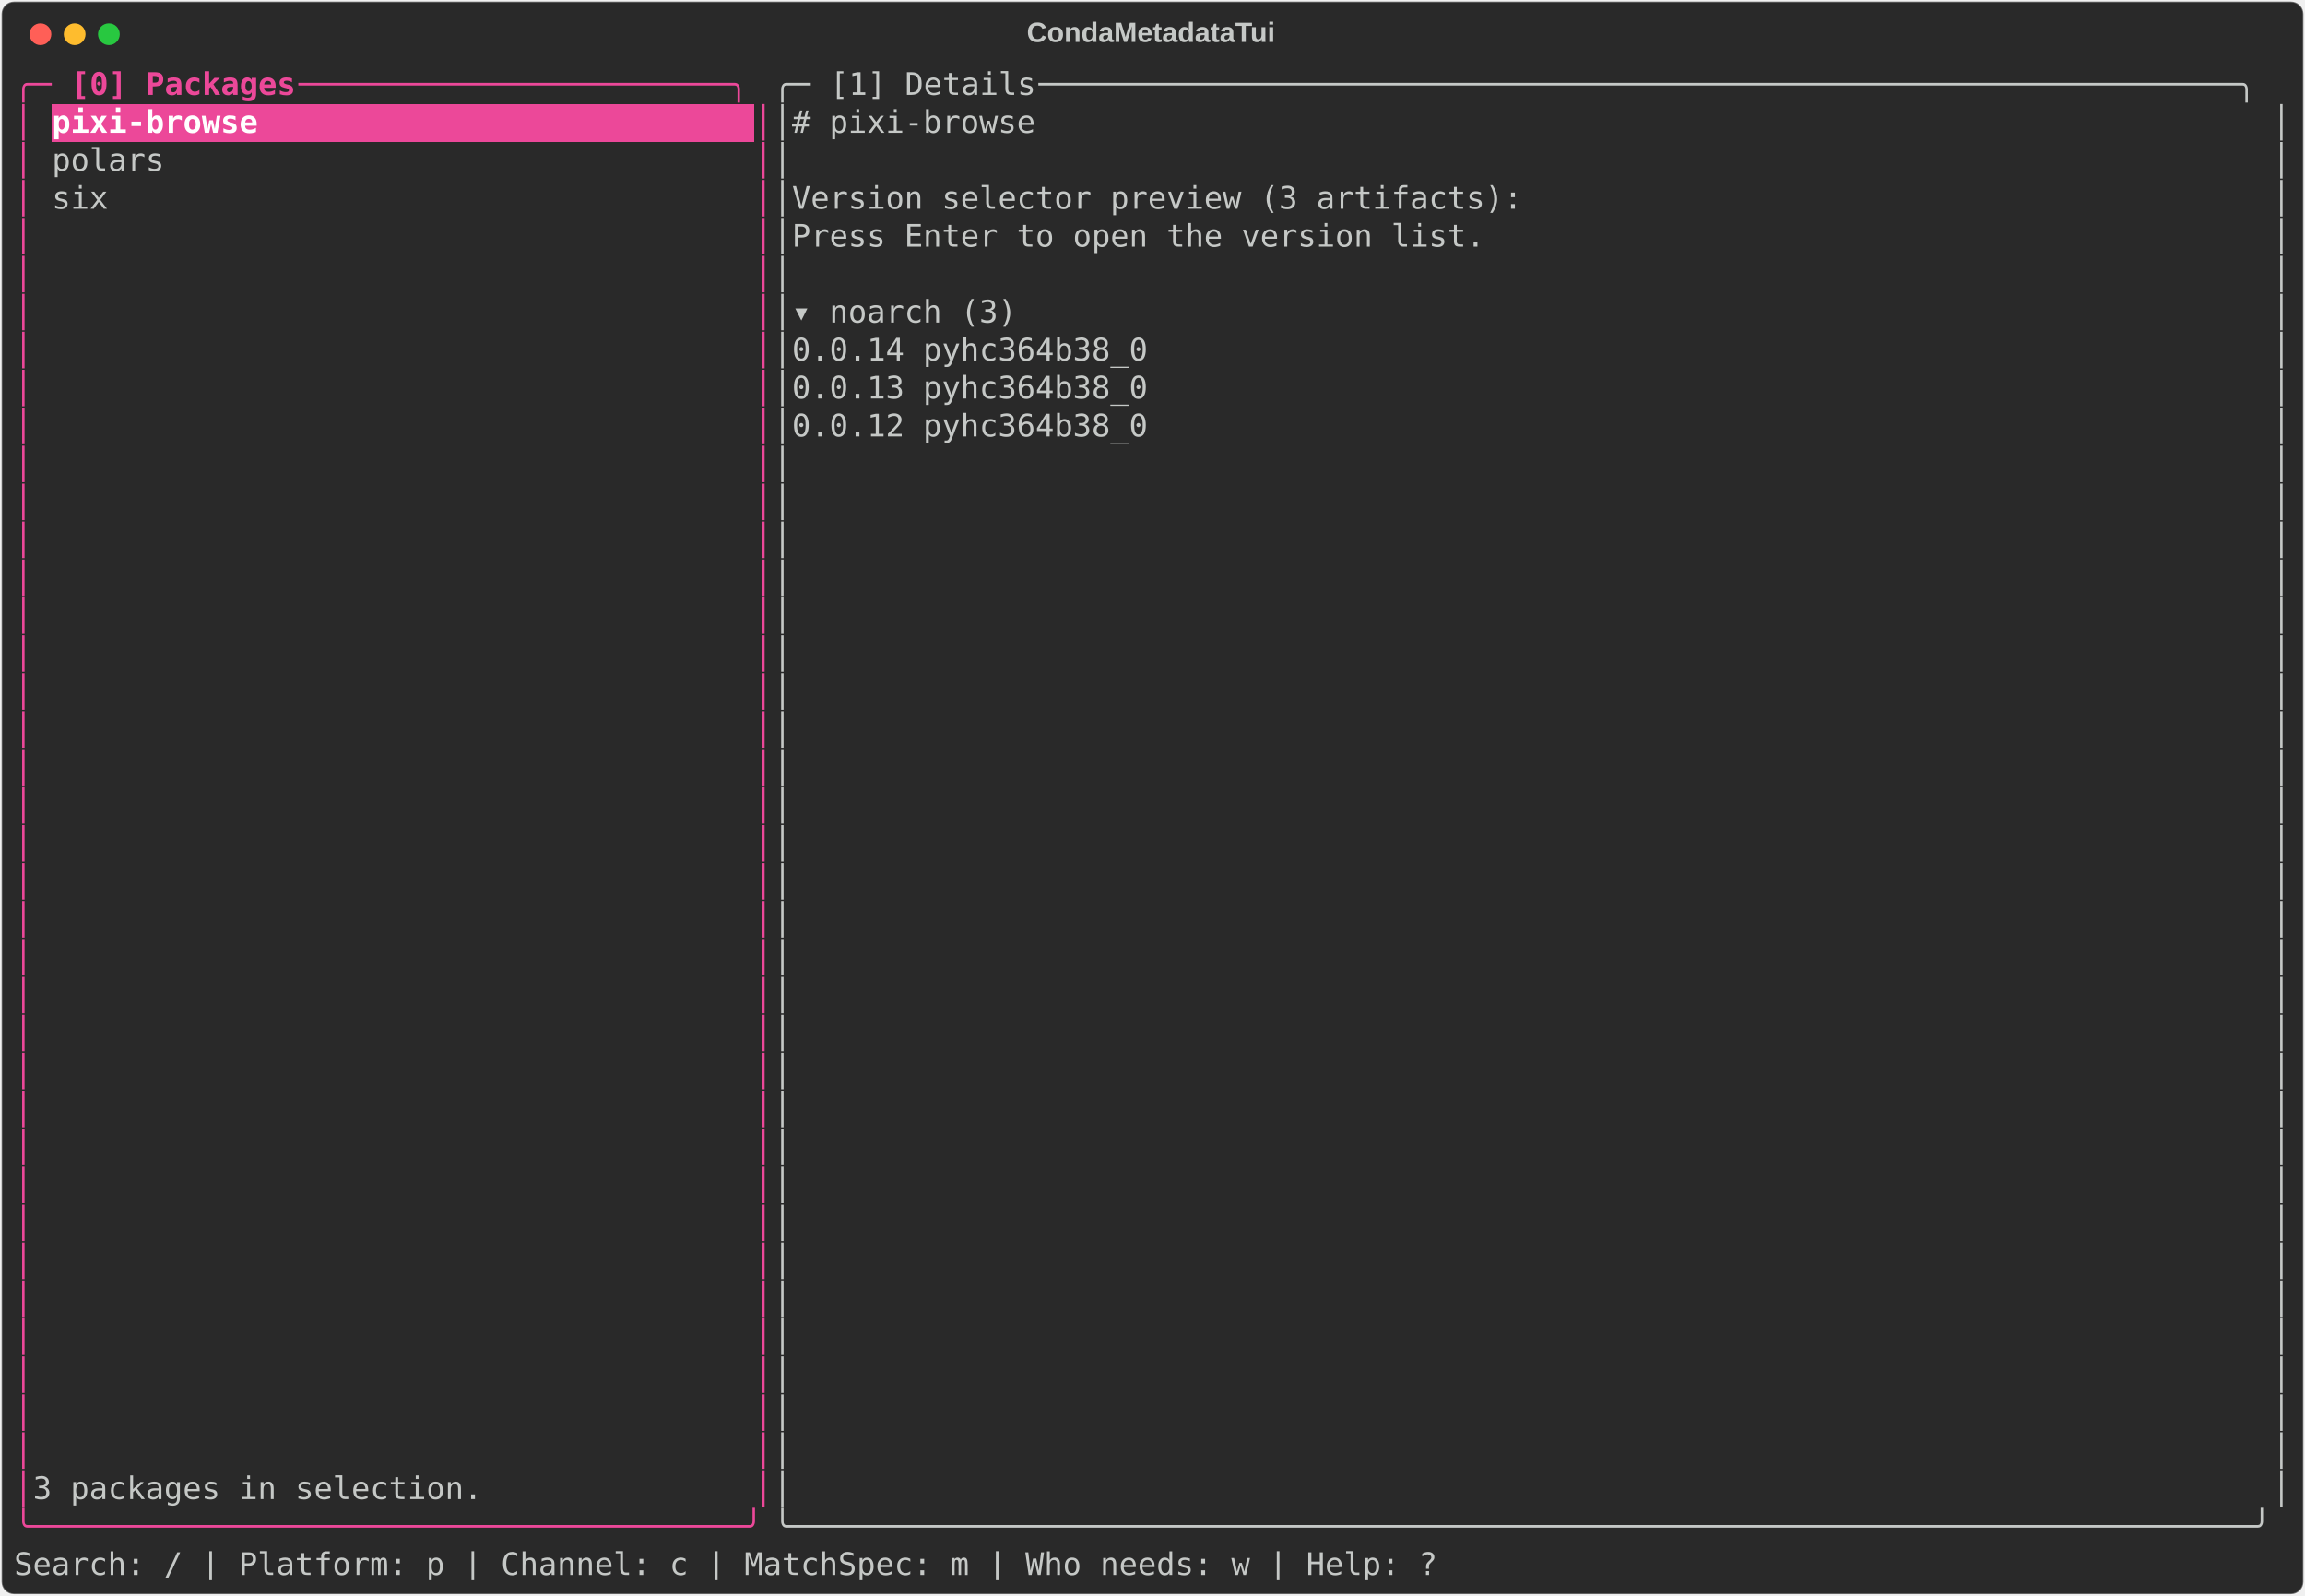
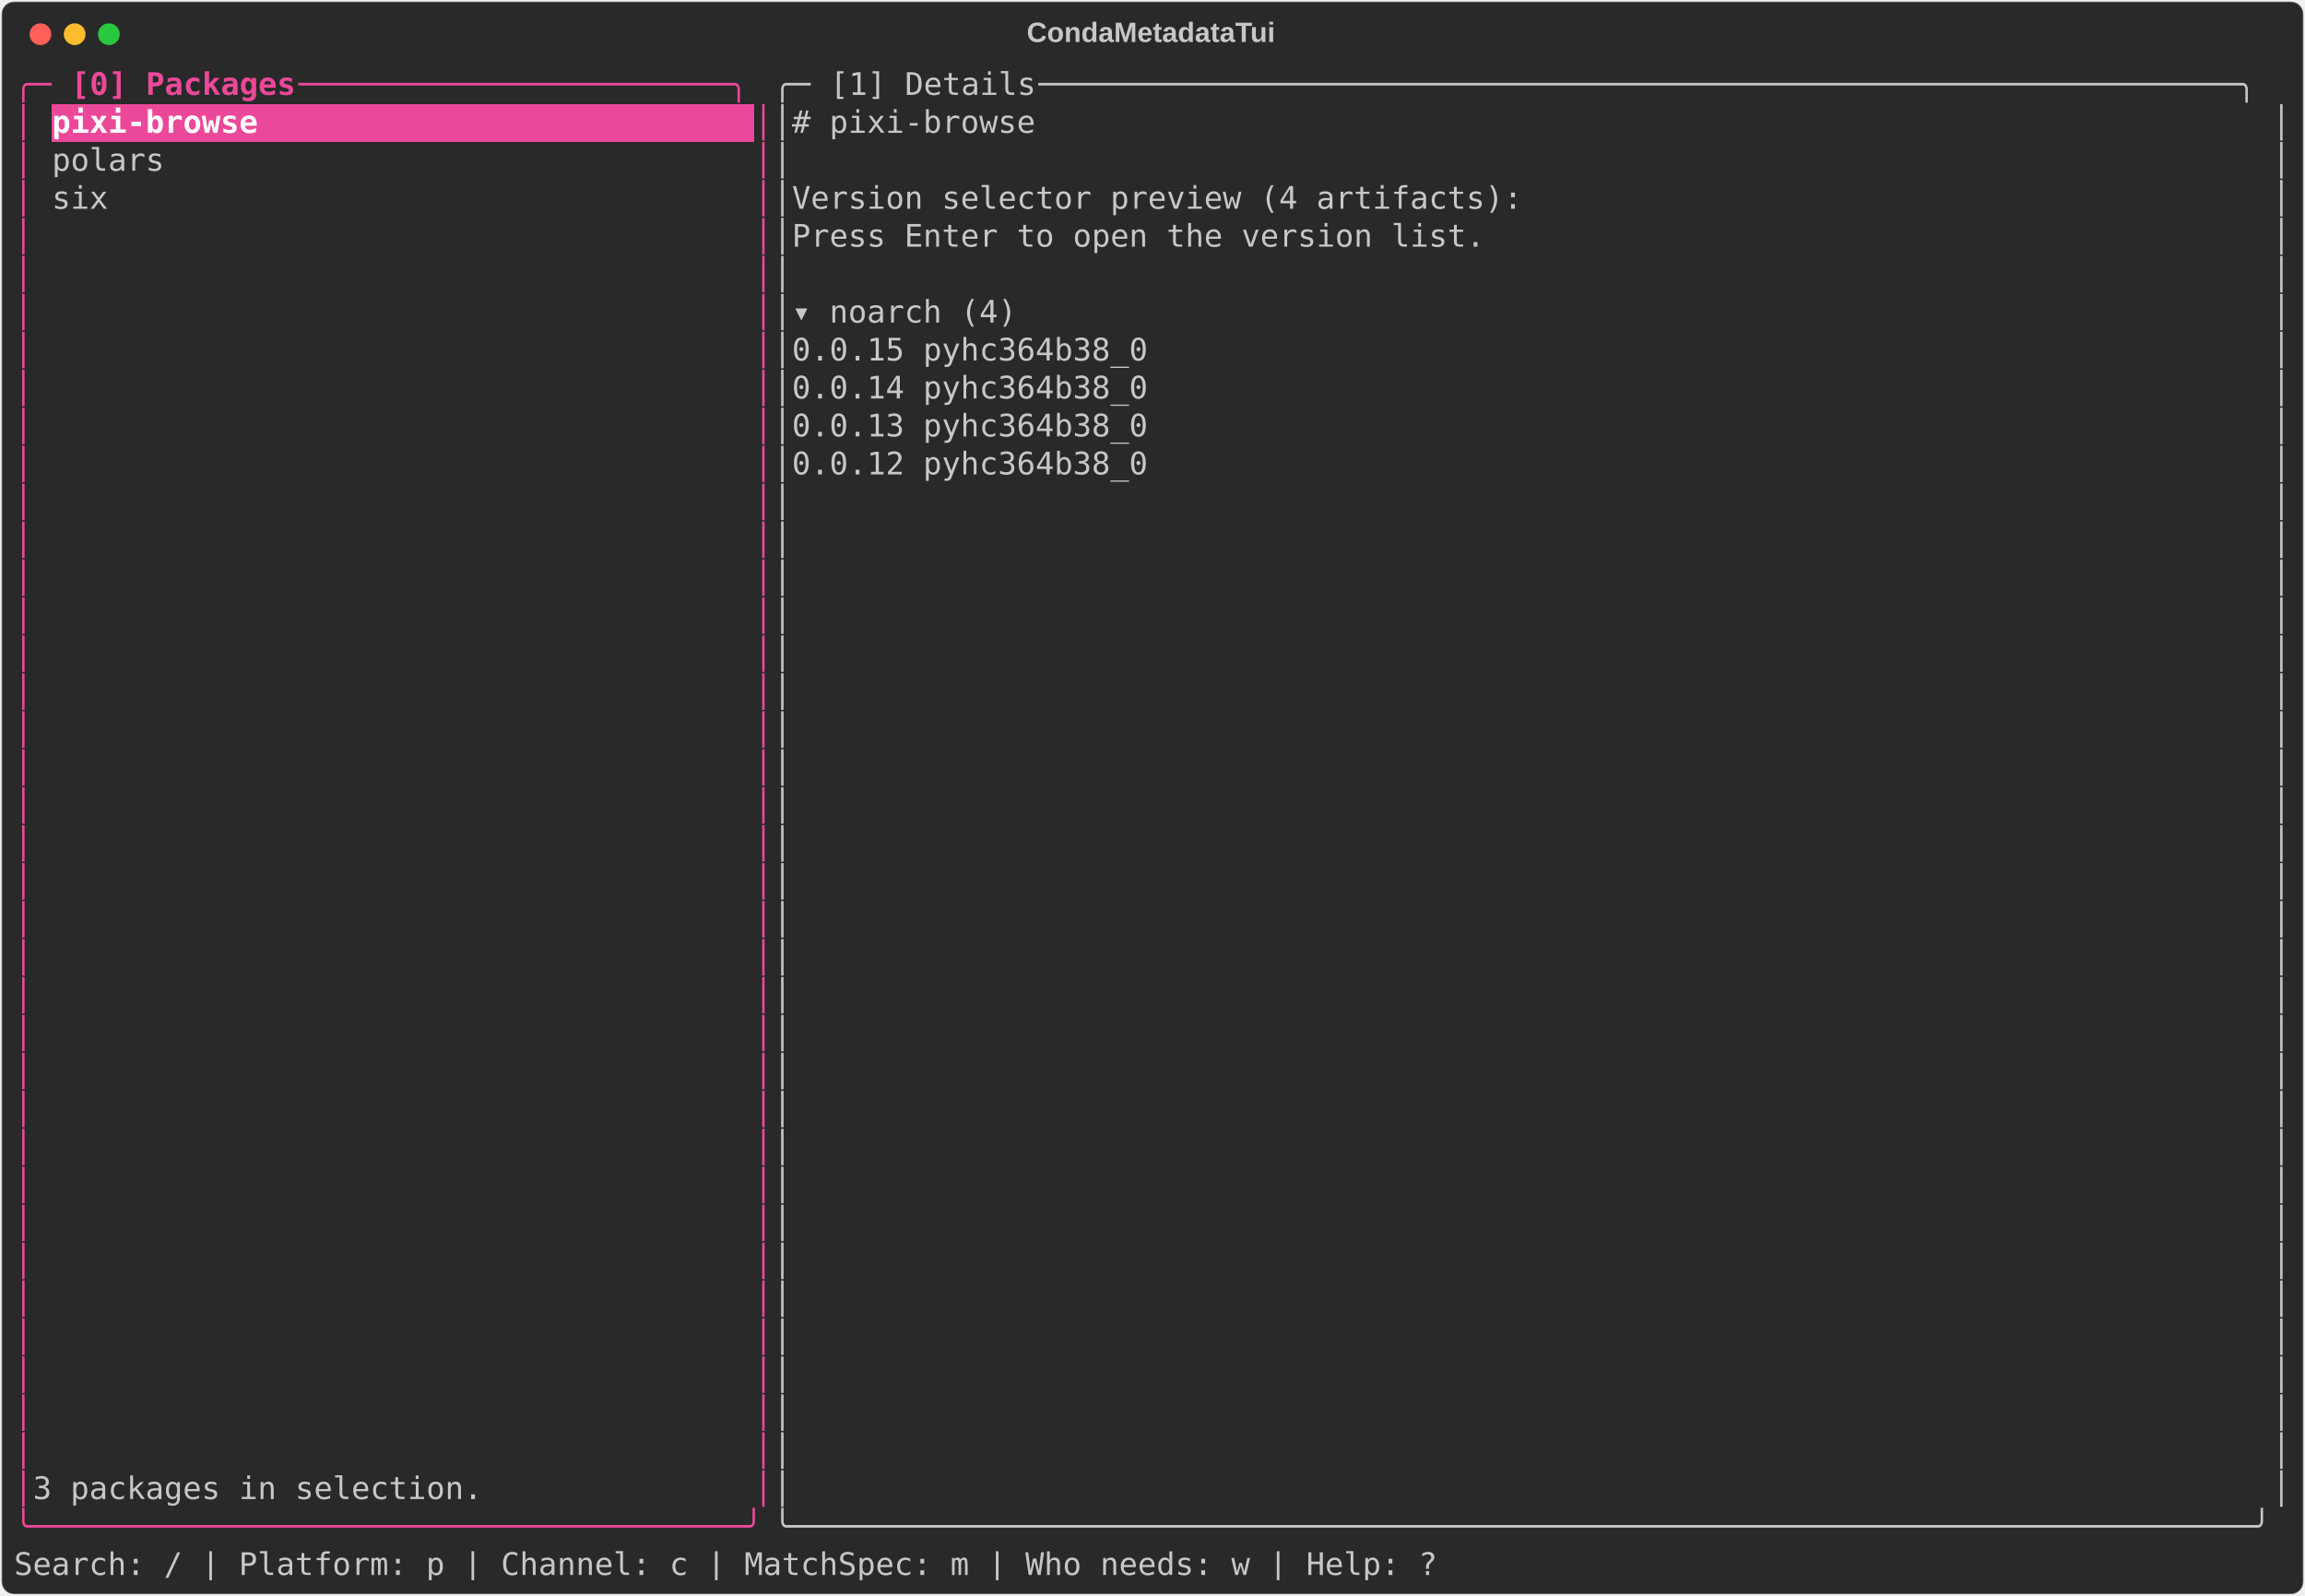
<svg xmlns="http://www.w3.org/2000/svg" class="rich-terminal" viewBox="0 0 1482 1026.0">
  <style>

    @font-face {
        font-family: "Fira Code";
        src: local("FiraCode-Regular"),
                url("https://cdnjs.cloudflare.com/ajax/libs/firacode/6.2.0/woff2/FiraCode-Regular.woff2") format("woff2"),
                url("https://cdnjs.cloudflare.com/ajax/libs/firacode/6.2.0/woff/FiraCode-Regular.woff") format("woff");
        font-style: normal;
        font-weight: 400;
    }
    @font-face {
        font-family: "Fira Code";
        src: local("FiraCode-Bold"),
                url("https://cdnjs.cloudflare.com/ajax/libs/firacode/6.2.0/woff2/FiraCode-Bold.woff2") format("woff2"),
                url("https://cdnjs.cloudflare.com/ajax/libs/firacode/6.2.0/woff/FiraCode-Bold.woff") format("woff");
        font-style: bold;
        font-weight: 700;
    }

    .terminal-matrix {
        font-family: Fira Code, monospace;
        font-size: 20px;
        line-height: 24.4px;
        font-variant-east-asian: full-width;
    }

    .terminal-title {
        font-size: 18px;
        font-weight: bold;
        font-family: arial;
    }

    .terminal-r1 { fill: #ec4899 }
.terminal-r2 { fill: #ec4899;font-weight: bold }
.terminal-r3 { fill: #c5c8c6 }
.terminal-r4 { fill: #ffffff;font-weight: bold }
    </style>
  <defs>
    <clipPath id="terminal-clip-terminal">
      <rect x="0" y="0" width="1463.0" height="975.0" />
    </clipPath>
    <clipPath id="terminal-line-0">
      <rect x="0" y="1.5" width="1464" height="24.65" />
    </clipPath>
    <clipPath id="terminal-line-1">
      <rect x="0" y="25.9" width="1464" height="24.65" />
    </clipPath>
    <clipPath id="terminal-line-2">
      <rect x="0" y="50.3" width="1464" height="24.65" />
    </clipPath>
    <clipPath id="terminal-line-3">
      <rect x="0" y="74.7" width="1464" height="24.65" />
    </clipPath>
    <clipPath id="terminal-line-4">
      <rect x="0" y="99.1" width="1464" height="24.65" />
    </clipPath>
    <clipPath id="terminal-line-5">
      <rect x="0" y="123.5" width="1464" height="24.65" />
    </clipPath>
    <clipPath id="terminal-line-6">
      <rect x="0" y="147.9" width="1464" height="24.65" />
    </clipPath>
    <clipPath id="terminal-line-7">
      <rect x="0" y="172.3" width="1464" height="24.65" />
    </clipPath>
    <clipPath id="terminal-line-8">
      <rect x="0" y="196.7" width="1464" height="24.65" />
    </clipPath>
    <clipPath id="terminal-line-9">
      <rect x="0" y="221.1" width="1464" height="24.65" />
    </clipPath>
    <clipPath id="terminal-line-10">
      <rect x="0" y="245.5" width="1464" height="24.65" />
    </clipPath>
    <clipPath id="terminal-line-11">
      <rect x="0" y="269.9" width="1464" height="24.65" />
    </clipPath>
    <clipPath id="terminal-line-12">
      <rect x="0" y="294.3" width="1464" height="24.65" />
    </clipPath>
    <clipPath id="terminal-line-13">
      <rect x="0" y="318.7" width="1464" height="24.65" />
    </clipPath>
    <clipPath id="terminal-line-14">
      <rect x="0" y="343.1" width="1464" height="24.65" />
    </clipPath>
    <clipPath id="terminal-line-15">
      <rect x="0" y="367.5" width="1464" height="24.65" />
    </clipPath>
    <clipPath id="terminal-line-16">
      <rect x="0" y="391.9" width="1464" height="24.65" />
    </clipPath>
    <clipPath id="terminal-line-17">
      <rect x="0" y="416.3" width="1464" height="24.65" />
    </clipPath>
    <clipPath id="terminal-line-18">
      <rect x="0" y="440.7" width="1464" height="24.65" />
    </clipPath>
    <clipPath id="terminal-line-19">
      <rect x="0" y="465.1" width="1464" height="24.65" />
    </clipPath>
    <clipPath id="terminal-line-20">
      <rect x="0" y="489.5" width="1464" height="24.65" />
    </clipPath>
    <clipPath id="terminal-line-21">
      <rect x="0" y="513.9" width="1464" height="24.65" />
    </clipPath>
    <clipPath id="terminal-line-22">
      <rect x="0" y="538.3" width="1464" height="24.65" />
    </clipPath>
    <clipPath id="terminal-line-23">
      <rect x="0" y="562.7" width="1464" height="24.65" />
    </clipPath>
    <clipPath id="terminal-line-24">
      <rect x="0" y="587.1" width="1464" height="24.65" />
    </clipPath>
    <clipPath id="terminal-line-25">
      <rect x="0" y="611.5" width="1464" height="24.65" />
    </clipPath>
    <clipPath id="terminal-line-26">
      <rect x="0" y="635.9" width="1464" height="24.65" />
    </clipPath>
    <clipPath id="terminal-line-27">
      <rect x="0" y="660.3" width="1464" height="24.65" />
    </clipPath>
    <clipPath id="terminal-line-28">
      <rect x="0" y="684.7" width="1464" height="24.65" />
    </clipPath>
    <clipPath id="terminal-line-29">
      <rect x="0" y="709.1" width="1464" height="24.65" />
    </clipPath>
    <clipPath id="terminal-line-30">
      <rect x="0" y="733.5" width="1464" height="24.65" />
    </clipPath>
    <clipPath id="terminal-line-31">
      <rect x="0" y="757.9" width="1464" height="24.65" />
    </clipPath>
    <clipPath id="terminal-line-32">
      <rect x="0" y="782.3" width="1464" height="24.65" />
    </clipPath>
    <clipPath id="terminal-line-33">
      <rect x="0" y="806.7" width="1464" height="24.65" />
    </clipPath>
    <clipPath id="terminal-line-34">
      <rect x="0" y="831.1" width="1464" height="24.65" />
    </clipPath>
    <clipPath id="terminal-line-35">
      <rect x="0" y="855.5" width="1464" height="24.65" />
    </clipPath>
    <clipPath id="terminal-line-36">
      <rect x="0" y="879.9" width="1464" height="24.65" />
    </clipPath>
    <clipPath id="terminal-line-37">
      <rect x="0" y="904.3" width="1464" height="24.65" />
    </clipPath>
    <clipPath id="terminal-line-38">
      <rect x="0" y="928.7" width="1464" height="24.65" />
    </clipPath>
  </defs>
  <rect fill="#292929" stroke="rgba(255,255,255,0.35)" stroke-width="1" x="1" y="1" width="1480" height="1024" rx="8" />
  <text class="terminal-title" fill="#c5c8c6" text-anchor="middle" x="740" y="27">CondaMetadataTui</text>
  <g transform="translate(26,22)">
    <circle cx="0" cy="0" r="7" fill="#ff5f57" />
    <circle cx="22" cy="0" r="7" fill="#febc2e" />
    <circle cx="44" cy="0" r="7" fill="#28c840" />
  </g>
  <g transform="translate(9, 41)" clip-path="url(#terminal-clip-terminal)">
    <rect fill="#ec4899" x="24.4" y="25.9" width="134.2" height="24.65" shape-rendering="crispEdges" />
    <rect fill="#ec4899" x="158.6" y="25.9" width="317.2" height="24.65" shape-rendering="crispEdges" />
    <g class="terminal-matrix">
      <text class="terminal-r1" x="0" y="20" textLength="36.6" clip-path="url(#terminal-line-0)">╭─ </text>
      <text class="terminal-r2" x="36.6" y="20" textLength="146.4" clip-path="url(#terminal-line-0)">[0] Packages</text>
      <text class="terminal-r1" x="183" y="20" textLength="305" clip-path="url(#terminal-line-0)"> ───────────────────────╮</text>
      <text class="terminal-r3" x="488" y="20" textLength="36.6" clip-path="url(#terminal-line-0)">╭─ </text>
      <text class="terminal-r3" x="524.6" y="20" textLength="134.2" clip-path="url(#terminal-line-0)">[1] Details</text>
      <text class="terminal-r3" x="658.8" y="20" textLength="805.2" clip-path="url(#terminal-line-0)"> ────────────────────────────────────────────────────────────────╮</text>
      <text class="terminal-r3" x="1464" y="20" textLength="12.2" clip-path="url(#terminal-line-0)">
</text>
      <text class="terminal-r1" x="0" y="44.4" textLength="12.2" clip-path="url(#terminal-line-1)">│</text>
      <text class="terminal-r4" x="24.4" y="44.4" textLength="134.2" clip-path="url(#terminal-line-1)">pixi-browse</text>
      <text class="terminal-r1" x="475.8" y="44.4" textLength="12.2" clip-path="url(#terminal-line-1)">│</text>
      <text class="terminal-r3" x="488" y="44.4" textLength="12.2" clip-path="url(#terminal-line-1)">│</text>
      <text class="terminal-r3" x="500.2" y="44.4" textLength="158.6" clip-path="url(#terminal-line-1)"># pixi-browse</text>
      <text class="terminal-r3" x="1451.8" y="44.4" textLength="12.2" clip-path="url(#terminal-line-1)">│</text>
      <text class="terminal-r3" x="1464" y="44.4" textLength="12.2" clip-path="url(#terminal-line-1)">
</text>
      <text class="terminal-r1" x="0" y="68.8" textLength="12.2" clip-path="url(#terminal-line-2)">│</text>
      <text class="terminal-r3" x="24.4" y="68.8" textLength="73.2" clip-path="url(#terminal-line-2)">polars</text>
      <text class="terminal-r1" x="475.8" y="68.8" textLength="12.2" clip-path="url(#terminal-line-2)">│</text>
      <text class="terminal-r3" x="488" y="68.8" textLength="12.2" clip-path="url(#terminal-line-2)">│</text>
      <text class="terminal-r3" x="1451.8" y="68.8" textLength="12.2" clip-path="url(#terminal-line-2)">│</text>
      <text class="terminal-r3" x="1464" y="68.8" textLength="12.2" clip-path="url(#terminal-line-2)">
</text>
      <text class="terminal-r1" x="0" y="93.2" textLength="12.2" clip-path="url(#terminal-line-3)">│</text>
      <text class="terminal-r3" x="24.4" y="93.2" textLength="36.6" clip-path="url(#terminal-line-3)">six</text>
      <text class="terminal-r1" x="475.8" y="93.2" textLength="12.2" clip-path="url(#terminal-line-3)">│</text>
      <text class="terminal-r3" x="488" y="93.2" textLength="12.2" clip-path="url(#terminal-line-3)">│</text>
-       <text class="terminal-r3" x="500.2" y="93.2" textLength="475.8" clip-path="url(#terminal-line-3)">Version selector preview (3 artifacts):</text>
+       <text class="terminal-r3" x="500.2" y="93.2" textLength="475.8" clip-path="url(#terminal-line-3)">Version selector preview (4 artifacts):</text>
      <text class="terminal-r3" x="1451.8" y="93.2" textLength="12.2" clip-path="url(#terminal-line-3)">│</text>
      <text class="terminal-r3" x="1464" y="93.2" textLength="12.2" clip-path="url(#terminal-line-3)">
</text>
      <text class="terminal-r1" x="0" y="117.6" textLength="12.2" clip-path="url(#terminal-line-4)">│</text>
      <text class="terminal-r1" x="475.8" y="117.6" textLength="12.2" clip-path="url(#terminal-line-4)">│</text>
      <text class="terminal-r3" x="488" y="117.6" textLength="12.2" clip-path="url(#terminal-line-4)">│</text>
      <text class="terminal-r3" x="500.2" y="117.6" textLength="451.4" clip-path="url(#terminal-line-4)">Press Enter to open the version list.</text>
      <text class="terminal-r3" x="1451.8" y="117.6" textLength="12.2" clip-path="url(#terminal-line-4)">│</text>
      <text class="terminal-r3" x="1464" y="117.6" textLength="12.2" clip-path="url(#terminal-line-4)">
</text>
      <text class="terminal-r1" x="0" y="142" textLength="12.2" clip-path="url(#terminal-line-5)">│</text>
      <text class="terminal-r1" x="475.8" y="142" textLength="12.2" clip-path="url(#terminal-line-5)">│</text>
      <text class="terminal-r3" x="488" y="142" textLength="12.2" clip-path="url(#terminal-line-5)">│</text>
      <text class="terminal-r3" x="1451.8" y="142" textLength="12.2" clip-path="url(#terminal-line-5)">│</text>
      <text class="terminal-r3" x="1464" y="142" textLength="12.2" clip-path="url(#terminal-line-5)">
</text>
      <text class="terminal-r1" x="0" y="166.4" textLength="12.2" clip-path="url(#terminal-line-6)">│</text>
      <text class="terminal-r1" x="475.8" y="166.4" textLength="12.2" clip-path="url(#terminal-line-6)">│</text>
      <text class="terminal-r3" x="488" y="166.4" textLength="12.2" clip-path="url(#terminal-line-6)">│</text>
-       <text class="terminal-r3" x="500.2" y="166.4" textLength="146.4" clip-path="url(#terminal-line-6)">▾ noarch (3)</text>
+       <text class="terminal-r3" x="500.2" y="166.4" textLength="146.4" clip-path="url(#terminal-line-6)">▾ noarch (4)</text>
      <text class="terminal-r3" x="1451.8" y="166.4" textLength="12.2" clip-path="url(#terminal-line-6)">│</text>
      <text class="terminal-r3" x="1464" y="166.4" textLength="12.2" clip-path="url(#terminal-line-6)">
</text>
      <text class="terminal-r1" x="0" y="190.8" textLength="12.2" clip-path="url(#terminal-line-7)">│</text>
      <text class="terminal-r1" x="475.8" y="190.8" textLength="12.2" clip-path="url(#terminal-line-7)">│</text>
      <text class="terminal-r3" x="488" y="190.8" textLength="12.2" clip-path="url(#terminal-line-7)">│</text>
-       <text class="terminal-r3" x="500.2" y="190.8" textLength="231.8" clip-path="url(#terminal-line-7)">0.0.14 pyhc364b38_0</text>
+       <text class="terminal-r3" x="500.2" y="190.8" textLength="231.8" clip-path="url(#terminal-line-7)">0.0.15 pyhc364b38_0</text>
      <text class="terminal-r3" x="1451.8" y="190.8" textLength="12.2" clip-path="url(#terminal-line-7)">│</text>
      <text class="terminal-r3" x="1464" y="190.8" textLength="12.2" clip-path="url(#terminal-line-7)">
</text>
      <text class="terminal-r1" x="0" y="215.2" textLength="12.2" clip-path="url(#terminal-line-8)">│</text>
      <text class="terminal-r1" x="475.8" y="215.2" textLength="12.2" clip-path="url(#terminal-line-8)">│</text>
      <text class="terminal-r3" x="488" y="215.2" textLength="12.2" clip-path="url(#terminal-line-8)">│</text>
-       <text class="terminal-r3" x="500.2" y="215.2" textLength="231.8" clip-path="url(#terminal-line-8)">0.0.13 pyhc364b38_0</text>
+       <text class="terminal-r3" x="500.2" y="215.2" textLength="231.8" clip-path="url(#terminal-line-8)">0.0.14 pyhc364b38_0</text>
      <text class="terminal-r3" x="1451.8" y="215.2" textLength="12.2" clip-path="url(#terminal-line-8)">│</text>
      <text class="terminal-r3" x="1464" y="215.2" textLength="12.2" clip-path="url(#terminal-line-8)">
</text>
      <text class="terminal-r1" x="0" y="239.6" textLength="12.2" clip-path="url(#terminal-line-9)">│</text>
      <text class="terminal-r1" x="475.8" y="239.6" textLength="12.2" clip-path="url(#terminal-line-9)">│</text>
      <text class="terminal-r3" x="488" y="239.6" textLength="12.2" clip-path="url(#terminal-line-9)">│</text>
-       <text class="terminal-r3" x="500.2" y="239.6" textLength="231.8" clip-path="url(#terminal-line-9)">0.0.12 pyhc364b38_0</text>
+       <text class="terminal-r3" x="500.2" y="239.6" textLength="231.8" clip-path="url(#terminal-line-9)">0.0.13 pyhc364b38_0</text>
      <text class="terminal-r3" x="1451.8" y="239.6" textLength="12.2" clip-path="url(#terminal-line-9)">│</text>
      <text class="terminal-r3" x="1464" y="239.6" textLength="12.2" clip-path="url(#terminal-line-9)">
</text>
      <text class="terminal-r1" x="0" y="264" textLength="12.2" clip-path="url(#terminal-line-10)">│</text>
      <text class="terminal-r1" x="475.8" y="264" textLength="12.2" clip-path="url(#terminal-line-10)">│</text>
      <text class="terminal-r3" x="488" y="264" textLength="12.2" clip-path="url(#terminal-line-10)">│</text>
+       <text class="terminal-r3" x="500.2" y="264" textLength="231.8" clip-path="url(#terminal-line-10)">0.0.12 pyhc364b38_0</text>
      <text class="terminal-r3" x="1451.8" y="264" textLength="12.2" clip-path="url(#terminal-line-10)">│</text>
      <text class="terminal-r3" x="1464" y="264" textLength="12.2" clip-path="url(#terminal-line-10)">
</text>
      <text class="terminal-r1" x="0" y="288.4" textLength="12.2" clip-path="url(#terminal-line-11)">│</text>
      <text class="terminal-r1" x="475.8" y="288.4" textLength="12.2" clip-path="url(#terminal-line-11)">│</text>
      <text class="terminal-r3" x="488" y="288.4" textLength="12.2" clip-path="url(#terminal-line-11)">│</text>
      <text class="terminal-r3" x="1451.8" y="288.4" textLength="12.2" clip-path="url(#terminal-line-11)">│</text>
      <text class="terminal-r3" x="1464" y="288.4" textLength="12.2" clip-path="url(#terminal-line-11)">
</text>
      <text class="terminal-r1" x="0" y="312.8" textLength="12.2" clip-path="url(#terminal-line-12)">│</text>
      <text class="terminal-r1" x="475.8" y="312.8" textLength="12.2" clip-path="url(#terminal-line-12)">│</text>
      <text class="terminal-r3" x="488" y="312.8" textLength="12.2" clip-path="url(#terminal-line-12)">│</text>
      <text class="terminal-r3" x="1451.8" y="312.8" textLength="12.2" clip-path="url(#terminal-line-12)">│</text>
      <text class="terminal-r3" x="1464" y="312.8" textLength="12.2" clip-path="url(#terminal-line-12)">
</text>
      <text class="terminal-r1" x="0" y="337.2" textLength="12.2" clip-path="url(#terminal-line-13)">│</text>
      <text class="terminal-r1" x="475.8" y="337.2" textLength="12.2" clip-path="url(#terminal-line-13)">│</text>
      <text class="terminal-r3" x="488" y="337.2" textLength="12.2" clip-path="url(#terminal-line-13)">│</text>
      <text class="terminal-r3" x="1451.8" y="337.2" textLength="12.2" clip-path="url(#terminal-line-13)">│</text>
      <text class="terminal-r3" x="1464" y="337.2" textLength="12.2" clip-path="url(#terminal-line-13)">
</text>
      <text class="terminal-r1" x="0" y="361.6" textLength="12.2" clip-path="url(#terminal-line-14)">│</text>
      <text class="terminal-r1" x="475.8" y="361.6" textLength="12.2" clip-path="url(#terminal-line-14)">│</text>
      <text class="terminal-r3" x="488" y="361.6" textLength="12.2" clip-path="url(#terminal-line-14)">│</text>
      <text class="terminal-r3" x="1451.8" y="361.6" textLength="12.2" clip-path="url(#terminal-line-14)">│</text>
      <text class="terminal-r3" x="1464" y="361.6" textLength="12.2" clip-path="url(#terminal-line-14)">
</text>
      <text class="terminal-r1" x="0" y="386" textLength="12.2" clip-path="url(#terminal-line-15)">│</text>
      <text class="terminal-r1" x="475.8" y="386" textLength="12.2" clip-path="url(#terminal-line-15)">│</text>
      <text class="terminal-r3" x="488" y="386" textLength="12.2" clip-path="url(#terminal-line-15)">│</text>
      <text class="terminal-r3" x="1451.8" y="386" textLength="12.2" clip-path="url(#terminal-line-15)">│</text>
      <text class="terminal-r3" x="1464" y="386" textLength="12.2" clip-path="url(#terminal-line-15)">
</text>
      <text class="terminal-r1" x="0" y="410.4" textLength="12.2" clip-path="url(#terminal-line-16)">│</text>
      <text class="terminal-r1" x="475.8" y="410.4" textLength="12.2" clip-path="url(#terminal-line-16)">│</text>
      <text class="terminal-r3" x="488" y="410.4" textLength="12.2" clip-path="url(#terminal-line-16)">│</text>
      <text class="terminal-r3" x="1451.8" y="410.4" textLength="12.2" clip-path="url(#terminal-line-16)">│</text>
      <text class="terminal-r3" x="1464" y="410.4" textLength="12.2" clip-path="url(#terminal-line-16)">
</text>
      <text class="terminal-r1" x="0" y="434.8" textLength="12.2" clip-path="url(#terminal-line-17)">│</text>
      <text class="terminal-r1" x="475.8" y="434.8" textLength="12.2" clip-path="url(#terminal-line-17)">│</text>
      <text class="terminal-r3" x="488" y="434.8" textLength="12.2" clip-path="url(#terminal-line-17)">│</text>
      <text class="terminal-r3" x="1451.8" y="434.8" textLength="12.2" clip-path="url(#terminal-line-17)">│</text>
      <text class="terminal-r3" x="1464" y="434.8" textLength="12.2" clip-path="url(#terminal-line-17)">
</text>
      <text class="terminal-r1" x="0" y="459.2" textLength="12.2" clip-path="url(#terminal-line-18)">│</text>
      <text class="terminal-r1" x="475.8" y="459.2" textLength="12.2" clip-path="url(#terminal-line-18)">│</text>
      <text class="terminal-r3" x="488" y="459.2" textLength="12.2" clip-path="url(#terminal-line-18)">│</text>
      <text class="terminal-r3" x="1451.8" y="459.2" textLength="12.2" clip-path="url(#terminal-line-18)">│</text>
      <text class="terminal-r3" x="1464" y="459.2" textLength="12.2" clip-path="url(#terminal-line-18)">
</text>
      <text class="terminal-r1" x="0" y="483.6" textLength="12.2" clip-path="url(#terminal-line-19)">│</text>
      <text class="terminal-r1" x="475.8" y="483.6" textLength="12.2" clip-path="url(#terminal-line-19)">│</text>
      <text class="terminal-r3" x="488" y="483.6" textLength="12.2" clip-path="url(#terminal-line-19)">│</text>
      <text class="terminal-r3" x="1451.8" y="483.6" textLength="12.2" clip-path="url(#terminal-line-19)">│</text>
      <text class="terminal-r3" x="1464" y="483.6" textLength="12.2" clip-path="url(#terminal-line-19)">
</text>
      <text class="terminal-r1" x="0" y="508" textLength="12.2" clip-path="url(#terminal-line-20)">│</text>
      <text class="terminal-r1" x="475.8" y="508" textLength="12.2" clip-path="url(#terminal-line-20)">│</text>
      <text class="terminal-r3" x="488" y="508" textLength="12.2" clip-path="url(#terminal-line-20)">│</text>
      <text class="terminal-r3" x="1451.8" y="508" textLength="12.2" clip-path="url(#terminal-line-20)">│</text>
      <text class="terminal-r3" x="1464" y="508" textLength="12.2" clip-path="url(#terminal-line-20)">
</text>
      <text class="terminal-r1" x="0" y="532.4" textLength="12.2" clip-path="url(#terminal-line-21)">│</text>
      <text class="terminal-r1" x="475.8" y="532.4" textLength="12.2" clip-path="url(#terminal-line-21)">│</text>
      <text class="terminal-r3" x="488" y="532.4" textLength="12.2" clip-path="url(#terminal-line-21)">│</text>
      <text class="terminal-r3" x="1451.8" y="532.4" textLength="12.2" clip-path="url(#terminal-line-21)">│</text>
      <text class="terminal-r3" x="1464" y="532.4" textLength="12.2" clip-path="url(#terminal-line-21)">
</text>
      <text class="terminal-r1" x="0" y="556.8" textLength="12.2" clip-path="url(#terminal-line-22)">│</text>
      <text class="terminal-r1" x="475.8" y="556.8" textLength="12.2" clip-path="url(#terminal-line-22)">│</text>
      <text class="terminal-r3" x="488" y="556.8" textLength="12.2" clip-path="url(#terminal-line-22)">│</text>
      <text class="terminal-r3" x="1451.8" y="556.8" textLength="12.2" clip-path="url(#terminal-line-22)">│</text>
      <text class="terminal-r3" x="1464" y="556.8" textLength="12.2" clip-path="url(#terminal-line-22)">
</text>
      <text class="terminal-r1" x="0" y="581.2" textLength="12.2" clip-path="url(#terminal-line-23)">│</text>
      <text class="terminal-r1" x="475.8" y="581.2" textLength="12.2" clip-path="url(#terminal-line-23)">│</text>
      <text class="terminal-r3" x="488" y="581.2" textLength="12.2" clip-path="url(#terminal-line-23)">│</text>
      <text class="terminal-r3" x="1451.8" y="581.2" textLength="12.2" clip-path="url(#terminal-line-23)">│</text>
      <text class="terminal-r3" x="1464" y="581.2" textLength="12.2" clip-path="url(#terminal-line-23)">
</text>
      <text class="terminal-r1" x="0" y="605.6" textLength="12.2" clip-path="url(#terminal-line-24)">│</text>
      <text class="terminal-r1" x="475.8" y="605.6" textLength="12.2" clip-path="url(#terminal-line-24)">│</text>
      <text class="terminal-r3" x="488" y="605.6" textLength="12.2" clip-path="url(#terminal-line-24)">│</text>
      <text class="terminal-r3" x="1451.8" y="605.6" textLength="12.2" clip-path="url(#terminal-line-24)">│</text>
      <text class="terminal-r3" x="1464" y="605.6" textLength="12.2" clip-path="url(#terminal-line-24)">
</text>
      <text class="terminal-r1" x="0" y="630" textLength="12.2" clip-path="url(#terminal-line-25)">│</text>
      <text class="terminal-r1" x="475.8" y="630" textLength="12.2" clip-path="url(#terminal-line-25)">│</text>
      <text class="terminal-r3" x="488" y="630" textLength="12.2" clip-path="url(#terminal-line-25)">│</text>
      <text class="terminal-r3" x="1451.8" y="630" textLength="12.2" clip-path="url(#terminal-line-25)">│</text>
      <text class="terminal-r3" x="1464" y="630" textLength="12.2" clip-path="url(#terminal-line-25)">
</text>
      <text class="terminal-r1" x="0" y="654.4" textLength="12.2" clip-path="url(#terminal-line-26)">│</text>
      <text class="terminal-r1" x="475.8" y="654.4" textLength="12.2" clip-path="url(#terminal-line-26)">│</text>
      <text class="terminal-r3" x="488" y="654.4" textLength="12.2" clip-path="url(#terminal-line-26)">│</text>
      <text class="terminal-r3" x="1451.8" y="654.4" textLength="12.2" clip-path="url(#terminal-line-26)">│</text>
      <text class="terminal-r3" x="1464" y="654.4" textLength="12.2" clip-path="url(#terminal-line-26)">
</text>
      <text class="terminal-r1" x="0" y="678.8" textLength="12.2" clip-path="url(#terminal-line-27)">│</text>
      <text class="terminal-r1" x="475.8" y="678.8" textLength="12.2" clip-path="url(#terminal-line-27)">│</text>
      <text class="terminal-r3" x="488" y="678.8" textLength="12.2" clip-path="url(#terminal-line-27)">│</text>
      <text class="terminal-r3" x="1451.8" y="678.8" textLength="12.2" clip-path="url(#terminal-line-27)">│</text>
      <text class="terminal-r3" x="1464" y="678.8" textLength="12.2" clip-path="url(#terminal-line-27)">
</text>
      <text class="terminal-r1" x="0" y="703.2" textLength="12.2" clip-path="url(#terminal-line-28)">│</text>
      <text class="terminal-r1" x="475.8" y="703.2" textLength="12.2" clip-path="url(#terminal-line-28)">│</text>
      <text class="terminal-r3" x="488" y="703.2" textLength="12.2" clip-path="url(#terminal-line-28)">│</text>
      <text class="terminal-r3" x="1451.8" y="703.2" textLength="12.2" clip-path="url(#terminal-line-28)">│</text>
      <text class="terminal-r3" x="1464" y="703.2" textLength="12.2" clip-path="url(#terminal-line-28)">
</text>
      <text class="terminal-r1" x="0" y="727.6" textLength="12.2" clip-path="url(#terminal-line-29)">│</text>
      <text class="terminal-r1" x="475.8" y="727.6" textLength="12.2" clip-path="url(#terminal-line-29)">│</text>
      <text class="terminal-r3" x="488" y="727.6" textLength="12.2" clip-path="url(#terminal-line-29)">│</text>
      <text class="terminal-r3" x="1451.8" y="727.6" textLength="12.2" clip-path="url(#terminal-line-29)">│</text>
      <text class="terminal-r3" x="1464" y="727.6" textLength="12.2" clip-path="url(#terminal-line-29)">
</text>
      <text class="terminal-r1" x="0" y="752" textLength="12.2" clip-path="url(#terminal-line-30)">│</text>
      <text class="terminal-r1" x="475.8" y="752" textLength="12.2" clip-path="url(#terminal-line-30)">│</text>
      <text class="terminal-r3" x="488" y="752" textLength="12.2" clip-path="url(#terminal-line-30)">│</text>
      <text class="terminal-r3" x="1451.8" y="752" textLength="12.2" clip-path="url(#terminal-line-30)">│</text>
      <text class="terminal-r3" x="1464" y="752" textLength="12.2" clip-path="url(#terminal-line-30)">
</text>
      <text class="terminal-r1" x="0" y="776.4" textLength="12.2" clip-path="url(#terminal-line-31)">│</text>
      <text class="terminal-r1" x="475.8" y="776.4" textLength="12.2" clip-path="url(#terminal-line-31)">│</text>
      <text class="terminal-r3" x="488" y="776.4" textLength="12.2" clip-path="url(#terminal-line-31)">│</text>
      <text class="terminal-r3" x="1451.8" y="776.4" textLength="12.2" clip-path="url(#terminal-line-31)">│</text>
      <text class="terminal-r3" x="1464" y="776.4" textLength="12.2" clip-path="url(#terminal-line-31)">
</text>
      <text class="terminal-r1" x="0" y="800.8" textLength="12.2" clip-path="url(#terminal-line-32)">│</text>
      <text class="terminal-r1" x="475.8" y="800.8" textLength="12.2" clip-path="url(#terminal-line-32)">│</text>
      <text class="terminal-r3" x="488" y="800.8" textLength="12.2" clip-path="url(#terminal-line-32)">│</text>
      <text class="terminal-r3" x="1451.8" y="800.8" textLength="12.2" clip-path="url(#terminal-line-32)">│</text>
      <text class="terminal-r3" x="1464" y="800.8" textLength="12.2" clip-path="url(#terminal-line-32)">
</text>
      <text class="terminal-r1" x="0" y="825.2" textLength="12.2" clip-path="url(#terminal-line-33)">│</text>
      <text class="terminal-r1" x="475.8" y="825.2" textLength="12.2" clip-path="url(#terminal-line-33)">│</text>
      <text class="terminal-r3" x="488" y="825.2" textLength="12.2" clip-path="url(#terminal-line-33)">│</text>
      <text class="terminal-r3" x="1451.8" y="825.2" textLength="12.2" clip-path="url(#terminal-line-33)">│</text>
      <text class="terminal-r3" x="1464" y="825.2" textLength="12.2" clip-path="url(#terminal-line-33)">
</text>
      <text class="terminal-r1" x="0" y="849.6" textLength="12.2" clip-path="url(#terminal-line-34)">│</text>
      <text class="terminal-r1" x="475.8" y="849.6" textLength="12.2" clip-path="url(#terminal-line-34)">│</text>
      <text class="terminal-r3" x="488" y="849.6" textLength="12.2" clip-path="url(#terminal-line-34)">│</text>
      <text class="terminal-r3" x="1451.8" y="849.6" textLength="12.2" clip-path="url(#terminal-line-34)">│</text>
      <text class="terminal-r3" x="1464" y="849.6" textLength="12.2" clip-path="url(#terminal-line-34)">
</text>
      <text class="terminal-r1" x="0" y="874" textLength="12.2" clip-path="url(#terminal-line-35)">│</text>
      <text class="terminal-r1" x="475.8" y="874" textLength="12.2" clip-path="url(#terminal-line-35)">│</text>
      <text class="terminal-r3" x="488" y="874" textLength="12.2" clip-path="url(#terminal-line-35)">│</text>
      <text class="terminal-r3" x="1451.8" y="874" textLength="12.2" clip-path="url(#terminal-line-35)">│</text>
      <text class="terminal-r3" x="1464" y="874" textLength="12.2" clip-path="url(#terminal-line-35)">
</text>
      <text class="terminal-r1" x="0" y="898.4" textLength="12.2" clip-path="url(#terminal-line-36)">│</text>
      <text class="terminal-r1" x="475.8" y="898.4" textLength="12.2" clip-path="url(#terminal-line-36)">│</text>
      <text class="terminal-r3" x="488" y="898.4" textLength="12.2" clip-path="url(#terminal-line-36)">│</text>
      <text class="terminal-r3" x="1451.8" y="898.4" textLength="12.2" clip-path="url(#terminal-line-36)">│</text>
      <text class="terminal-r3" x="1464" y="898.4" textLength="12.2" clip-path="url(#terminal-line-36)">
</text>
      <text class="terminal-r1" x="0" y="922.8" textLength="12.2" clip-path="url(#terminal-line-37)">│</text>
      <text class="terminal-r3" x="12.2" y="922.8" textLength="292.8" clip-path="url(#terminal-line-37)">3 packages in selection.</text>
      <text class="terminal-r1" x="475.8" y="922.8" textLength="12.2" clip-path="url(#terminal-line-37)">│</text>
      <text class="terminal-r3" x="488" y="922.8" textLength="12.2" clip-path="url(#terminal-line-37)">│</text>
      <text class="terminal-r3" x="1451.8" y="922.8" textLength="12.2" clip-path="url(#terminal-line-37)">│</text>
      <text class="terminal-r3" x="1464" y="922.8" textLength="12.2" clip-path="url(#terminal-line-37)">
</text>
      <text class="terminal-r1" x="0" y="947.2" textLength="488" clip-path="url(#terminal-line-38)">╰──────────────────────────────────────╯</text>
      <text class="terminal-r3" x="488" y="947.2" textLength="976" clip-path="url(#terminal-line-38)">╰──────────────────────────────────────────────────────────────────────────────╯</text>
      <text class="terminal-r3" x="1464" y="947.2" textLength="12.2" clip-path="url(#terminal-line-38)">
</text>
      <text class="terminal-r3" x="0" y="971.6" textLength="927.2" clip-path="url(#terminal-line-39)">Search: / | Platform: p | Channel: c | MatchSpec: m | Who needs: w | Help: ?</text>
    </g>
  </g>
</svg>
